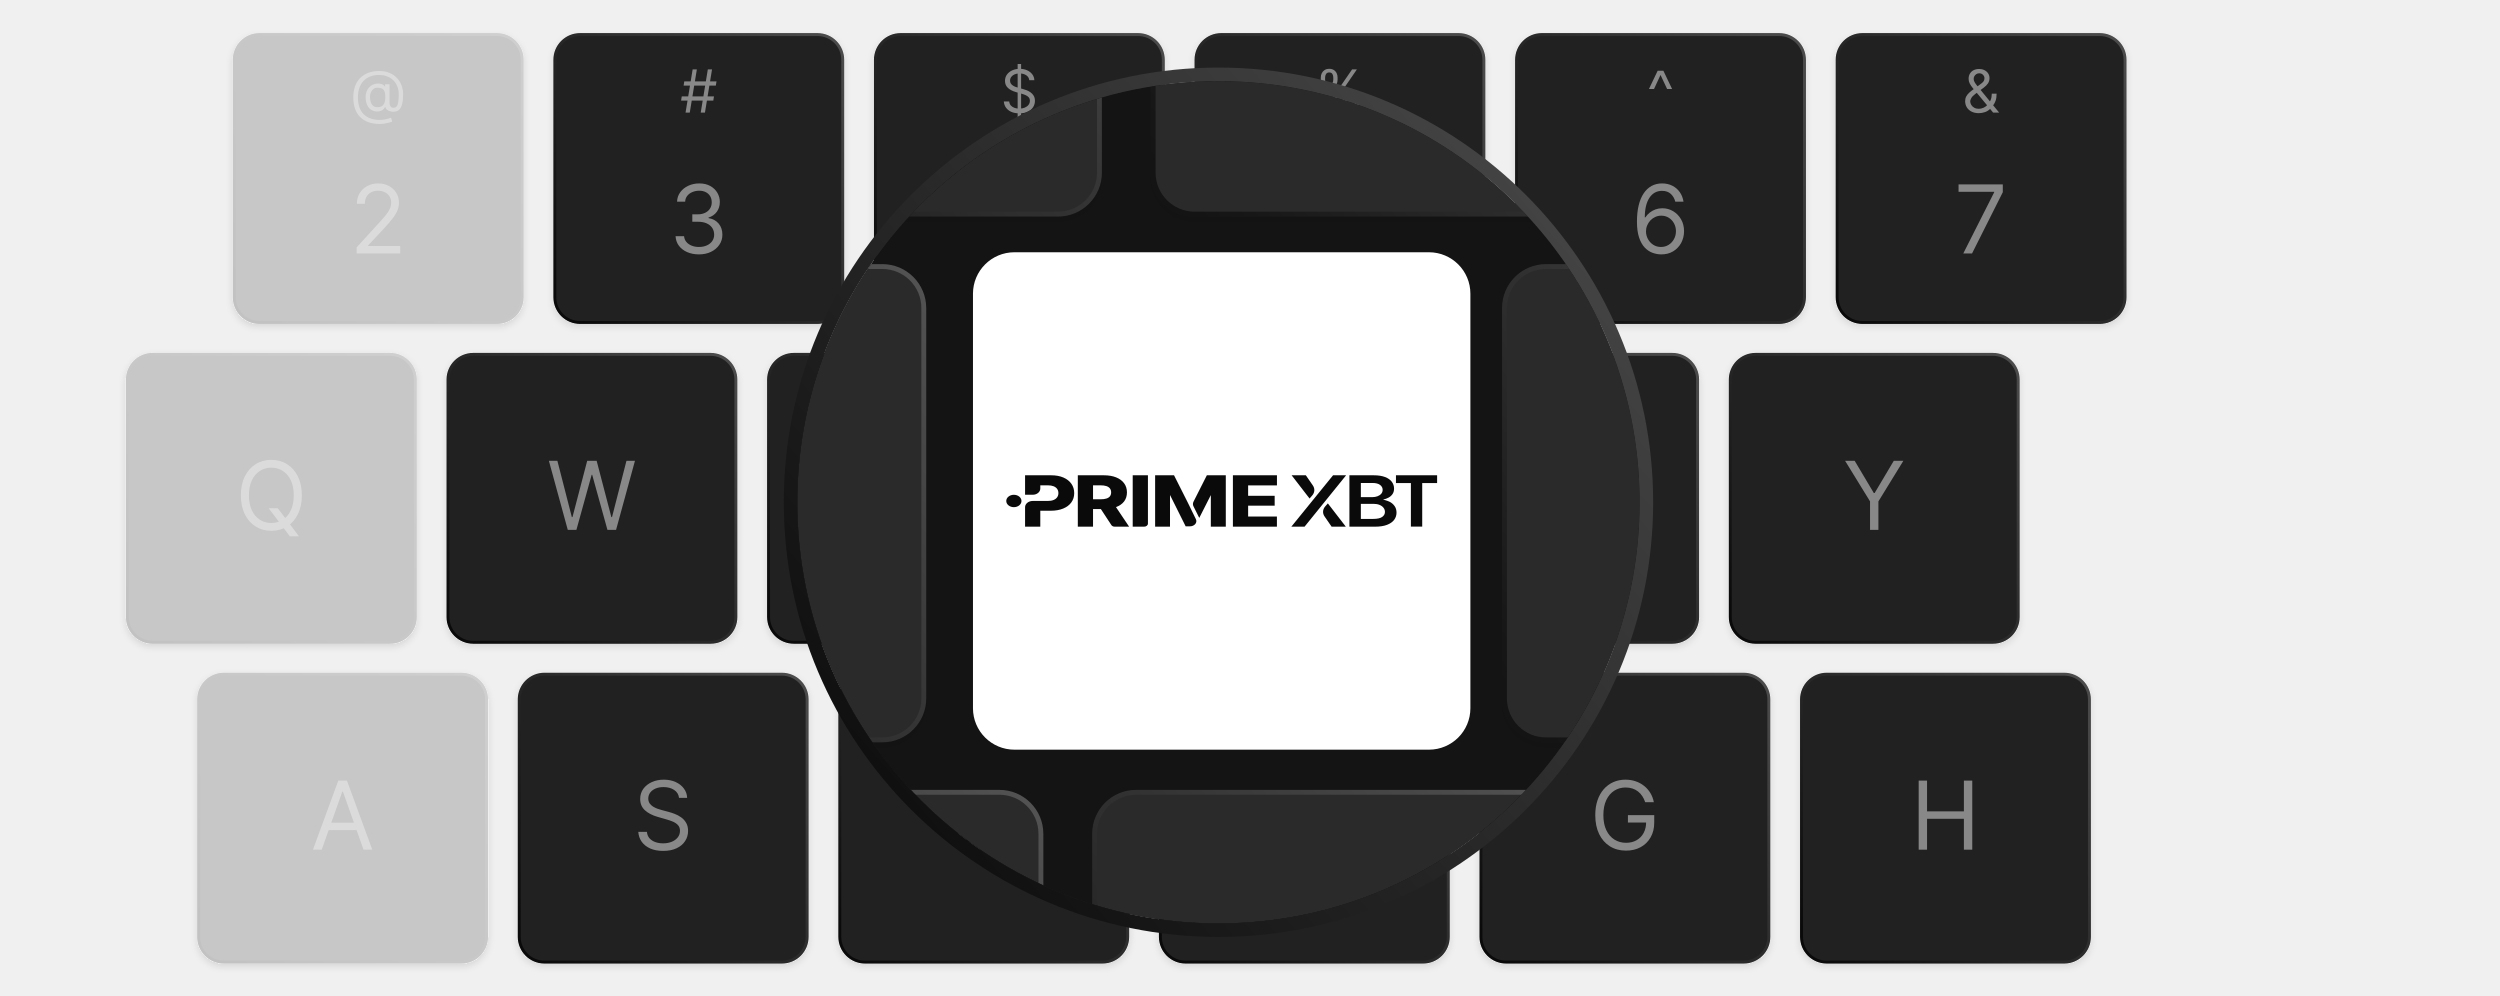
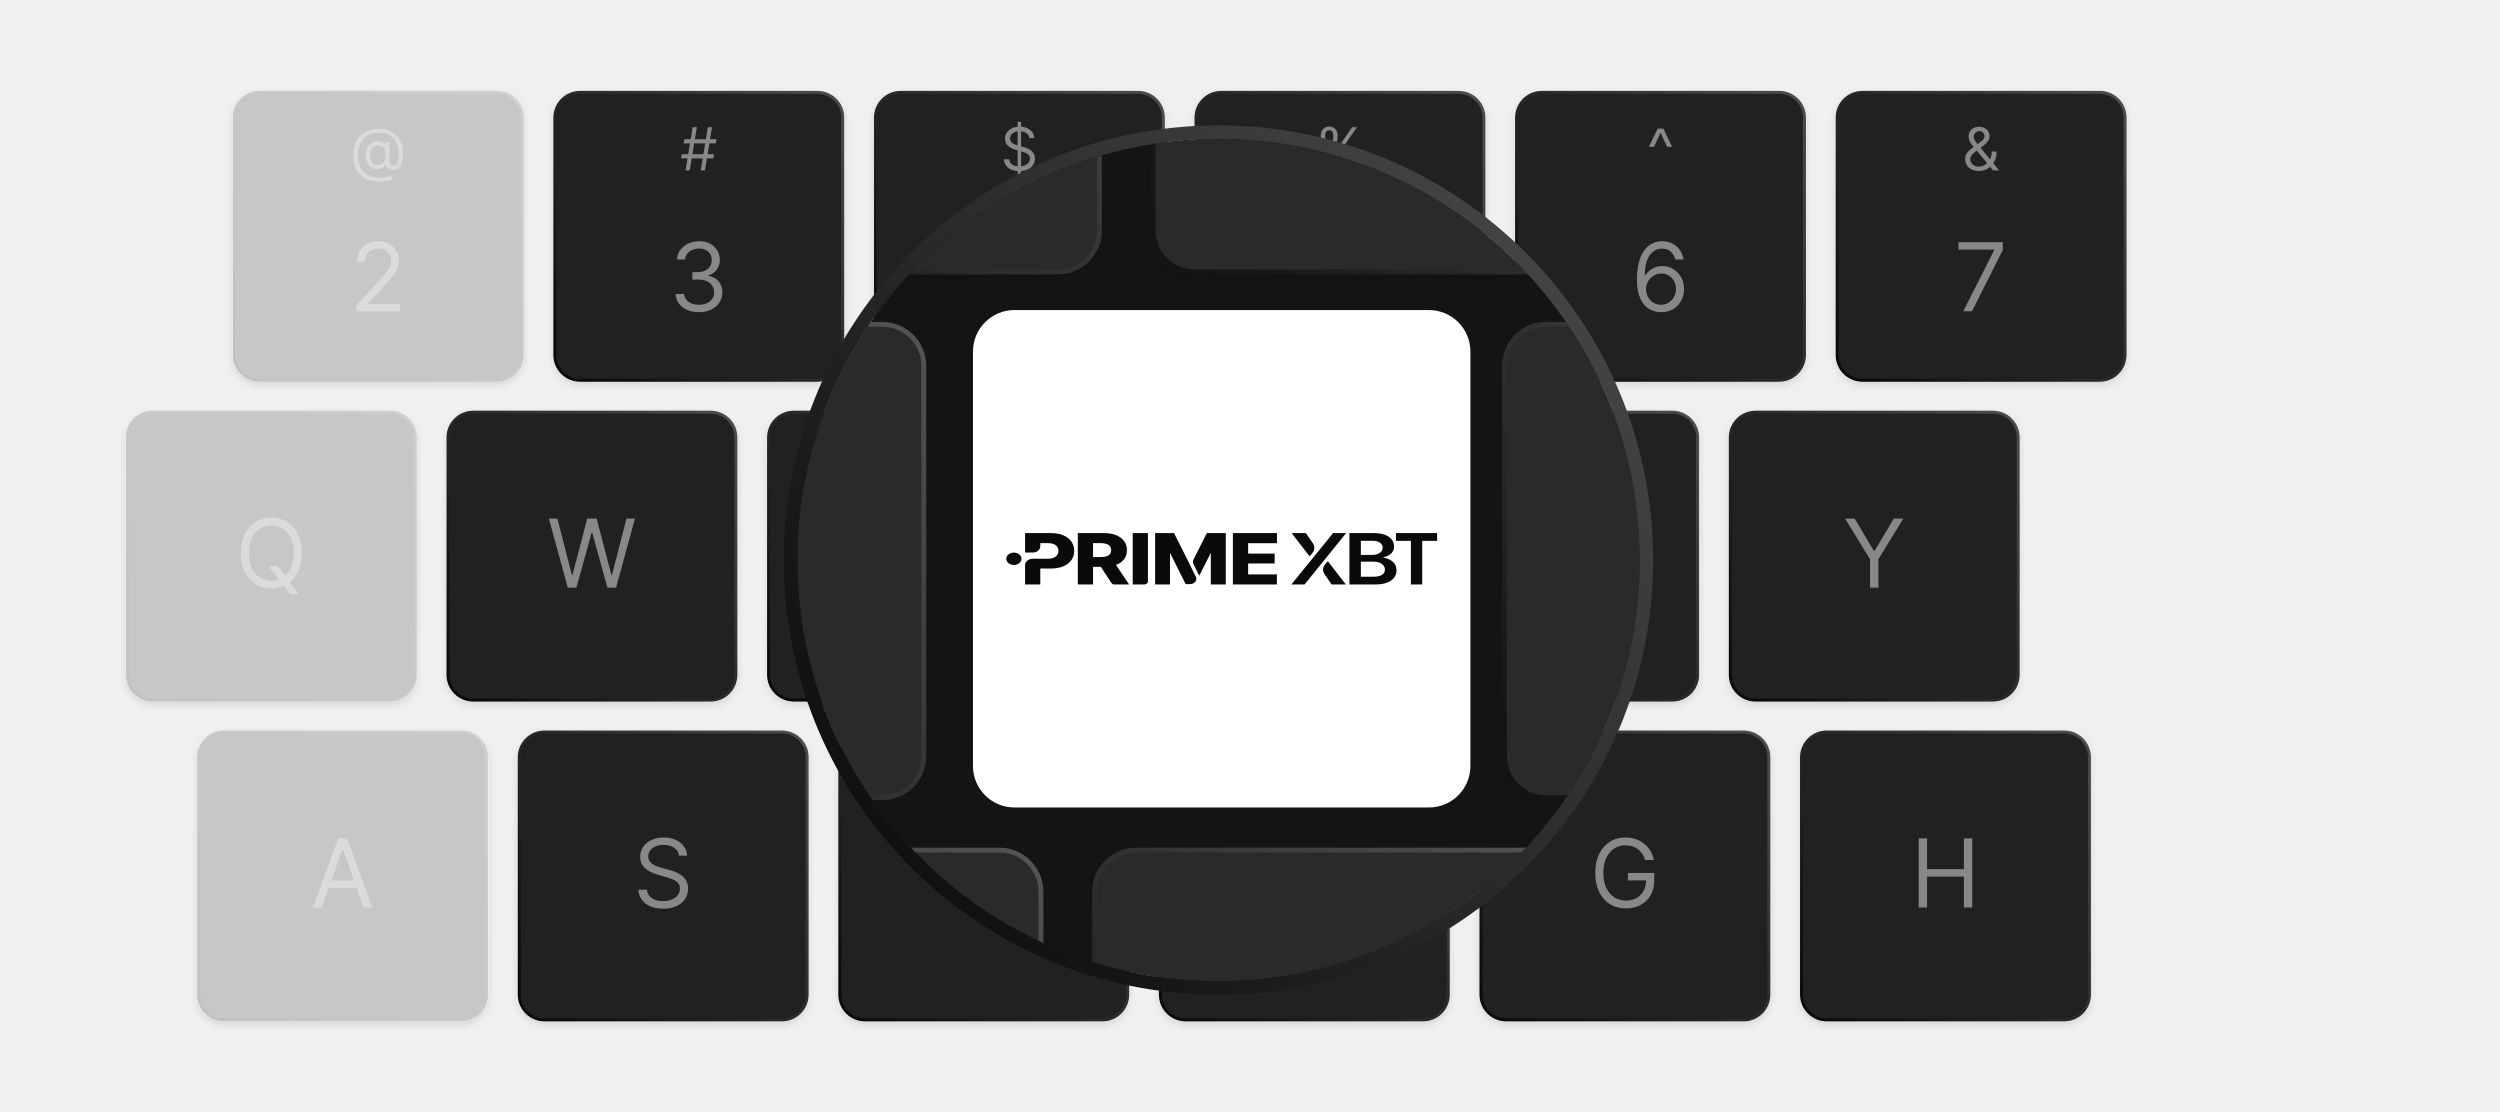
- <svg xmlns="http://www.w3.org/2000/svg" width="555" height="221" viewBox="0 0 555 221" fill="none">
+ <svg xmlns="http://www.w3.org/2000/svg" width="225" height="100" viewBox="0 0 555 221" fill="none">
  <g clip-path="url(#clip0_404_29502)">
    <g filter="url(#filter0_d_404_29502)">
      <g opacity="0.2">
        <rect x="52.006" y="7.671" width="63.919" height="63.919" rx="5.601" fill="#212121" />
        <rect x="52.006" y="7.671" width="63.919" height="63.919" rx="5.601" stroke="url(#paint0_linear_404_29502)" stroke-width="0.659" />
        <path d="M84.328 27.521C83.373 27.521 82.529 27.39 81.796 27.128C81.062 26.869 80.446 26.487 79.947 25.982C79.448 25.476 79.07 24.857 78.814 24.124C78.558 23.39 78.43 22.551 78.43 21.606C78.43 20.692 78.56 19.874 78.819 19.154C79.081 18.433 79.46 17.821 79.956 17.319C80.455 16.813 81.061 16.428 81.772 16.163C82.487 15.898 83.295 15.765 84.196 15.765C85.073 15.765 85.841 15.909 86.499 16.196C87.16 16.48 87.713 16.865 88.156 17.352C88.602 17.835 88.936 18.38 89.157 18.985C89.382 19.59 89.494 20.214 89.494 20.857C89.494 21.309 89.472 21.768 89.429 22.233C89.385 22.698 89.293 23.125 89.153 23.515C89.012 23.902 88.795 24.214 88.502 24.451C88.212 24.689 87.819 24.807 87.323 24.807C87.104 24.807 86.864 24.773 86.602 24.704C86.34 24.636 86.108 24.522 85.905 24.362C85.702 24.203 85.582 23.99 85.544 23.721H85.488C85.413 23.902 85.298 24.074 85.142 24.236C84.989 24.398 84.788 24.528 84.538 24.625C84.292 24.721 83.99 24.763 83.635 24.751C83.229 24.735 82.872 24.645 82.563 24.48C82.254 24.311 81.995 24.083 81.786 23.796C81.58 23.506 81.424 23.171 81.318 22.79C81.215 22.406 81.164 21.993 81.164 21.55C81.164 21.128 81.226 20.743 81.351 20.394C81.476 20.044 81.649 19.738 81.87 19.476C82.095 19.214 82.357 19.005 82.657 18.849C82.959 18.69 83.285 18.592 83.635 18.554C83.947 18.523 84.231 18.537 84.487 18.597C84.742 18.653 84.953 18.738 85.118 18.854C85.284 18.966 85.388 19.091 85.432 19.228H85.488V18.704H86.48V22.935C86.48 23.197 86.554 23.428 86.7 23.628C86.847 23.827 87.061 23.927 87.341 23.927C87.66 23.927 87.903 23.818 88.072 23.6C88.243 23.381 88.36 23.044 88.423 22.589C88.488 22.133 88.521 21.55 88.521 20.838C88.521 20.42 88.463 20.008 88.348 19.603C88.235 19.194 88.064 18.812 87.833 18.456C87.605 18.101 87.317 17.787 86.967 17.515C86.618 17.244 86.207 17.032 85.736 16.879C85.268 16.723 84.736 16.645 84.14 16.645C83.407 16.645 82.75 16.759 82.17 16.987C81.593 17.211 81.101 17.54 80.696 17.974C80.293 18.405 79.986 18.929 79.774 19.547C79.565 20.161 79.46 20.86 79.46 21.643C79.46 22.439 79.565 23.146 79.774 23.763C79.986 24.381 80.298 24.902 80.71 25.327C81.125 25.751 81.638 26.072 82.249 26.291C82.861 26.512 83.566 26.623 84.365 26.623C84.708 26.623 85.047 26.59 85.38 26.525C85.714 26.459 86.009 26.387 86.265 26.309C86.521 26.231 86.705 26.174 86.817 26.136L87.079 26.997C86.886 27.078 86.633 27.16 86.321 27.241C86.012 27.322 85.682 27.389 85.329 27.442C84.98 27.495 84.646 27.521 84.328 27.521ZM83.785 23.796C84.203 23.796 84.541 23.712 84.8 23.543C85.059 23.375 85.248 23.121 85.366 22.781C85.485 22.441 85.544 22.012 85.544 21.494C85.544 20.969 85.479 20.561 85.348 20.267C85.217 19.974 85.023 19.768 84.767 19.65C84.511 19.531 84.196 19.472 83.822 19.472C83.466 19.472 83.162 19.565 82.909 19.753C82.66 19.937 82.468 20.183 82.334 20.492C82.203 20.798 82.137 21.132 82.137 21.494C82.137 21.893 82.19 22.269 82.296 22.621C82.402 22.971 82.576 23.255 82.816 23.473C83.056 23.689 83.379 23.796 83.785 23.796Z" fill="#888888" />
        <path d="M79.169 56.266V54.918L84.231 49.377C84.825 48.728 85.314 48.164 85.699 47.684C86.083 47.2 86.368 46.746 86.552 46.322C86.742 45.892 86.837 45.443 86.837 44.974C86.837 44.435 86.707 43.968 86.448 43.573C86.193 43.179 85.844 42.874 85.399 42.66C84.955 42.445 84.456 42.338 83.902 42.338C83.313 42.338 82.798 42.46 82.359 42.705C81.925 42.944 81.588 43.281 81.348 43.716C81.114 44.15 80.996 44.659 80.996 45.243H79.229C79.229 44.345 79.436 43.556 79.851 42.877C80.265 42.198 80.829 41.669 81.543 41.289C82.262 40.91 83.068 40.72 83.962 40.72C84.86 40.72 85.656 40.91 86.35 41.289C87.044 41.669 87.588 42.181 87.983 42.825C88.377 43.469 88.574 44.185 88.574 44.974C88.574 45.538 88.472 46.089 88.267 46.629C88.068 47.163 87.718 47.759 87.219 48.418C86.725 49.072 86.038 49.871 85.16 50.815L81.715 54.499V54.618H88.844V56.266H79.169Z" fill="#888888" />
      </g>
      <rect x="123.173" y="7.671" width="63.919" height="63.919" rx="5.601" fill="#212121" />
      <rect x="123.173" y="7.671" width="63.919" height="63.919" rx="5.601" stroke="url(#paint1_linear_404_29502)" stroke-width="0.659" />
      <path d="M155.562 24.994L157.135 15.409H158.071L156.498 24.994H155.562ZM151.201 22.336L151.35 21.4H158.502L158.352 22.336H151.201ZM152.193 24.994L153.765 15.409H154.701L153.129 24.994H152.193ZM151.762 19.004L151.912 18.068H159.063L158.913 19.004H151.762Z" fill="#888888" />
      <path d="M155.189 56.475C154.201 56.475 153.32 56.306 152.546 55.966C151.777 55.627 151.166 55.155 150.711 54.551C150.262 53.942 150.017 53.236 149.977 52.432H151.864C151.904 52.926 152.074 53.353 152.374 53.712C152.673 54.067 153.065 54.341 153.549 54.536C154.034 54.731 154.57 54.828 155.159 54.828C155.818 54.828 156.402 54.713 156.911 54.484C157.421 54.254 157.82 53.935 158.11 53.525C158.399 53.116 158.544 52.642 158.544 52.102C158.544 51.538 158.404 51.042 158.125 50.612C157.845 50.178 157.436 49.839 156.897 49.594C156.357 49.349 155.698 49.227 154.92 49.227H153.692V47.58H154.92C155.529 47.58 156.063 47.47 156.522 47.25C156.986 47.031 157.348 46.721 157.608 46.322C157.872 45.922 158.005 45.453 158.005 44.914C158.005 44.395 157.89 43.943 157.66 43.558C157.431 43.174 157.106 42.874 156.687 42.66C156.273 42.445 155.783 42.338 155.219 42.338C154.69 42.338 154.191 42.435 153.722 42.63C153.257 42.82 152.878 43.097 152.583 43.461C152.289 43.821 152.129 44.255 152.104 44.764H150.307C150.337 43.96 150.579 43.256 151.033 42.652C151.488 42.043 152.082 41.569 152.815 41.23C153.554 40.89 154.366 40.72 155.249 40.72C156.198 40.72 157.011 40.913 157.69 41.297C158.369 41.676 158.891 42.178 159.255 42.802C159.62 43.426 159.802 44.1 159.802 44.824C159.802 45.688 159.575 46.424 159.121 47.033C158.671 47.642 158.06 48.064 157.286 48.298V48.418C158.254 48.578 159.011 48.99 159.555 49.654C160.099 50.313 160.371 51.129 160.371 52.102C160.371 52.936 160.144 53.685 159.69 54.349C159.24 55.008 158.626 55.527 157.848 55.906C157.069 56.286 156.183 56.475 155.189 56.475Z" fill="#888888" />
      <rect x="194.341" y="7.671" width="63.919" height="63.919" rx="5.601" fill="#212121" />
      <rect x="194.341" y="7.671" width="63.919" height="63.919" rx="5.601" stroke="url(#paint2_linear_404_29502)" stroke-width="0.659" />
      <path d="M225.917 26.192V14.211H226.685V26.192H225.917ZM228.501 17.806C228.445 17.331 228.217 16.963 227.817 16.701C227.418 16.439 226.928 16.308 226.348 16.308C225.924 16.308 225.552 16.377 225.234 16.514C224.919 16.651 224.672 16.84 224.495 17.08C224.32 17.32 224.233 17.593 224.233 17.899C224.233 18.155 224.293 18.375 224.415 18.559C224.54 18.74 224.699 18.891 224.892 19.013C225.086 19.132 225.289 19.23 225.501 19.308C225.713 19.383 225.908 19.444 226.086 19.491L227.059 19.753C227.309 19.818 227.587 19.909 227.892 20.024C228.201 20.139 228.496 20.297 228.777 20.497C229.061 20.693 229.295 20.946 229.479 21.255C229.663 21.564 229.755 21.943 229.755 22.392C229.755 22.91 229.619 23.378 229.348 23.796C229.08 24.214 228.686 24.547 228.168 24.793C227.654 25.04 227.028 25.163 226.292 25.163C225.605 25.163 225.011 25.052 224.509 24.831C224.009 24.609 223.616 24.3 223.329 23.904C223.045 23.508 222.885 23.047 222.847 22.523H224.045C224.077 22.885 224.198 23.185 224.41 23.422C224.626 23.656 224.897 23.831 225.225 23.946C225.555 24.058 225.911 24.114 226.292 24.114C226.735 24.114 227.133 24.043 227.485 23.899C227.838 23.753 228.117 23.55 228.323 23.291C228.529 23.029 228.632 22.723 228.632 22.373C228.632 22.055 228.543 21.796 228.365 21.596C228.187 21.397 227.953 21.235 227.663 21.11C227.373 20.985 227.059 20.876 226.722 20.782L225.543 20.445C224.794 20.23 224.201 19.923 223.765 19.523C223.328 19.124 223.109 18.601 223.109 17.955C223.109 17.419 223.254 16.951 223.545 16.551C223.838 16.149 224.231 15.837 224.724 15.615C225.22 15.391 225.774 15.278 226.385 15.278C227.003 15.278 227.552 15.389 228.033 15.611C228.513 15.829 228.894 16.129 229.175 16.509C229.459 16.89 229.608 17.322 229.624 17.806H228.501Z" fill="#888888" />
      <path d="M220.764 53.121V51.593L227.503 40.93H228.612V43.296H227.863L222.771 51.354V51.473H231.846V53.121H220.764ZM227.983 56.266V52.657V51.945V40.93H229.75V56.266H227.983Z" fill="#888888" />
      <rect x="265.509" y="7.671" width="63.919" height="63.919" rx="5.601" fill="#212121" />
      <rect x="265.509" y="7.671" width="63.919" height="63.919" rx="5.601" stroke="url(#paint3_linear_404_29502)" stroke-width="0.659" />
      <path d="M297.992 23.197V22.692C297.992 22.342 298.064 22.022 298.208 21.732C298.354 21.439 298.566 21.205 298.844 21.03C299.125 20.852 299.465 20.763 299.864 20.763C300.27 20.763 300.61 20.852 300.885 21.03C301.159 21.205 301.367 21.439 301.507 21.732C301.647 22.022 301.718 22.342 301.718 22.692V23.197C301.718 23.547 301.646 23.868 301.502 24.161C301.362 24.451 301.153 24.685 300.875 24.863C300.601 25.038 300.264 25.125 299.864 25.125C299.459 25.125 299.117 25.038 298.839 24.863C298.562 24.685 298.351 24.451 298.208 24.161C298.064 23.868 297.992 23.547 297.992 23.197ZM298.947 22.692V23.197C298.947 23.487 299.016 23.748 299.153 23.979C299.29 24.206 299.527 24.32 299.864 24.32C300.192 24.32 300.423 24.206 300.557 23.979C300.694 23.748 300.763 23.487 300.763 23.197V22.692C300.763 22.401 300.697 22.142 300.566 21.915C300.435 21.684 300.201 21.568 299.864 21.568C299.537 21.568 299.301 21.684 299.158 21.915C299.017 22.142 298.947 22.401 298.947 22.692ZM293.219 17.712V17.207C293.219 16.857 293.29 16.537 293.434 16.247C293.581 15.954 293.793 15.72 294.07 15.545C294.351 15.367 294.691 15.278 295.091 15.278C295.496 15.278 295.836 15.367 296.111 15.545C296.385 15.72 296.593 15.954 296.733 16.247C296.874 16.537 296.944 16.857 296.944 17.207V17.712C296.944 18.061 296.872 18.383 296.729 18.676C296.588 18.966 296.379 19.2 296.102 19.378C295.827 19.553 295.49 19.64 295.091 19.64C294.685 19.64 294.343 19.553 294.066 19.378C293.788 19.2 293.577 18.966 293.434 18.676C293.29 18.383 293.219 18.061 293.219 17.712ZM294.173 17.207V17.712C294.173 18.002 294.242 18.263 294.379 18.494C294.517 18.721 294.754 18.835 295.091 18.835C295.418 18.835 295.649 18.721 295.783 18.494C295.921 18.263 295.989 18.002 295.989 17.712V17.207C295.989 16.916 295.924 16.657 295.793 16.43C295.662 16.199 295.428 16.083 295.091 16.083C294.763 16.083 294.527 16.199 294.384 16.43C294.244 16.657 294.173 16.916 294.173 17.207ZM293.574 24.994L300.164 15.409H301.231L294.641 24.994H293.574Z" fill="#888888" />
      <path d="M297.434 56.475C296.555 56.475 295.764 56.301 295.06 55.951C294.356 55.602 293.792 55.123 293.367 54.514C292.943 53.905 292.711 53.211 292.671 52.432H294.468C294.538 53.126 294.853 53.7 295.412 54.154C295.976 54.603 296.65 54.828 297.434 54.828C298.063 54.828 298.622 54.681 299.111 54.386C299.605 54.092 299.992 53.687 300.272 53.173C300.556 52.654 300.698 52.068 300.698 51.413C300.698 50.745 300.551 50.148 300.257 49.624C299.967 49.095 299.568 48.678 299.058 48.373C298.549 48.069 297.968 47.914 297.314 47.909C296.844 47.904 296.363 47.977 295.868 48.126C295.374 48.271 294.967 48.458 294.648 48.688L292.911 48.478L293.839 40.93H301.807V42.578H295.397L294.858 47.1H294.947C295.262 46.851 295.656 46.644 296.131 46.479C296.605 46.314 297.099 46.232 297.613 46.232C298.552 46.232 299.388 46.456 300.122 46.906C300.861 47.35 301.44 47.959 301.859 48.733C302.283 49.507 302.496 50.39 302.496 51.384C302.496 52.362 302.276 53.236 301.837 54.004C301.402 54.768 300.803 55.372 300.039 55.817C299.276 56.256 298.407 56.475 297.434 56.475Z" fill="#888888" />
      <rect x="336.676" y="7.671" width="63.919" height="63.919" rx="5.601" fill="#212121" />
      <rect x="336.676" y="7.671" width="63.919" height="63.919" rx="5.601" stroke="url(#paint4_linear_404_29502)" stroke-width="0.659" />
      <path d="M368.467 16.233H368.804V16.701H368.467V16.233ZM366.071 19.753L367.999 15.709H369.272L371.201 19.753H370.096L368.58 16.514H368.692L367.194 19.753H366.071Z" fill="#888888" />
      <path d="M368.736 56.475C368.107 56.466 367.478 56.346 366.849 56.116C366.22 55.886 365.646 55.5 365.127 54.955C364.608 54.406 364.191 53.665 363.876 52.731C363.562 51.793 363.404 50.615 363.404 49.197C363.404 47.839 363.532 46.636 363.786 45.588C364.041 44.534 364.41 43.648 364.895 42.929C365.379 42.206 365.963 41.656 366.647 41.282C367.336 40.908 368.112 40.72 368.976 40.72C369.834 40.72 370.598 40.893 371.267 41.237C371.941 41.577 372.49 42.051 372.914 42.66C373.339 43.269 373.613 43.97 373.738 44.764H371.911C371.741 44.075 371.412 43.504 370.923 43.049C370.433 42.595 369.784 42.368 368.976 42.368C367.788 42.368 366.851 42.885 366.168 43.918C365.489 44.951 365.147 46.401 365.142 48.269H365.262C365.541 47.844 365.873 47.482 366.257 47.183C366.647 46.878 367.076 46.644 367.545 46.479C368.015 46.314 368.511 46.232 369.036 46.232C369.914 46.232 370.718 46.451 371.447 46.891C372.176 47.325 372.76 47.926 373.199 48.695C373.638 49.459 373.858 50.335 373.858 51.324C373.858 52.272 373.646 53.141 373.221 53.93C372.797 54.713 372.201 55.337 371.432 55.802C370.668 56.261 369.769 56.486 368.736 56.475ZM368.736 54.828C369.365 54.828 369.929 54.671 370.428 54.356C370.933 54.042 371.329 53.62 371.619 53.091C371.914 52.562 372.061 51.973 372.061 51.324C372.061 50.69 371.918 50.113 371.634 49.594C371.354 49.07 370.967 48.653 370.473 48.343C369.984 48.034 369.425 47.879 368.796 47.879C368.322 47.879 367.88 47.974 367.471 48.164C367.061 48.348 366.702 48.603 366.392 48.928C366.088 49.252 365.848 49.624 365.673 50.043C365.499 50.458 365.411 50.894 365.411 51.354C365.411 51.963 365.554 52.532 365.838 53.061C366.128 53.59 366.522 54.017 367.021 54.341C367.525 54.666 368.097 54.828 368.736 54.828Z" fill="#888888" />
      <rect x="407.844" y="7.671" width="63.919" height="63.919" rx="5.601" fill="#212121" />
      <rect x="407.844" y="7.671" width="63.919" height="63.919" rx="5.601" stroke="url(#paint5_linear_404_29502)" stroke-width="0.659" />
      <path d="M439.314 25.125C438.683 25.125 438.141 25.01 437.685 24.779C437.229 24.548 436.878 24.231 436.632 23.829C436.385 23.426 436.262 22.966 436.262 22.448C436.262 22.049 436.346 21.695 436.515 21.386C436.687 21.074 436.922 20.785 437.222 20.52C437.524 20.252 437.872 19.983 438.265 19.715L439.651 18.686C439.922 18.508 440.139 18.317 440.301 18.114C440.467 17.912 440.549 17.646 440.549 17.319C440.549 17.076 440.442 16.84 440.226 16.612C440.014 16.384 439.735 16.27 439.389 16.27C439.145 16.27 438.93 16.333 438.743 16.458C438.559 16.579 438.414 16.735 438.307 16.926C438.205 17.113 438.153 17.306 438.153 17.506C438.153 17.731 438.214 17.959 438.336 18.189C438.46 18.417 438.618 18.651 438.808 18.891C439.002 19.128 439.201 19.372 439.407 19.622L443.807 24.994H442.477L438.846 20.614C438.509 20.208 438.203 19.84 437.928 19.509C437.654 19.178 437.435 18.852 437.273 18.531C437.111 18.21 437.03 17.862 437.03 17.487C437.03 17.057 437.125 16.679 437.315 16.355C437.509 16.027 437.779 15.773 438.125 15.592C438.474 15.408 438.883 15.316 439.351 15.316C439.832 15.316 440.245 15.409 440.591 15.597C440.938 15.781 441.204 16.026 441.392 16.331C441.579 16.634 441.672 16.963 441.672 17.319C441.672 17.777 441.559 18.175 441.331 18.512C441.103 18.849 440.793 19.163 440.399 19.453L438.49 20.876C438.059 21.194 437.768 21.503 437.615 21.802C437.462 22.102 437.385 22.317 437.385 22.448C437.385 22.748 437.463 23.027 437.619 23.286C437.775 23.545 437.995 23.754 438.279 23.913C438.563 24.072 438.896 24.152 439.276 24.152C439.638 24.152 439.991 24.075 440.334 23.922C440.677 23.767 440.988 23.542 441.265 23.249C441.546 22.955 441.768 22.603 441.93 22.191C442.095 21.779 442.178 21.316 442.178 20.801H443.245C443.245 21.437 443.172 21.957 443.025 22.359C442.878 22.762 442.713 23.077 442.529 23.305C442.345 23.532 442.197 23.703 442.084 23.815C442.047 23.862 442.013 23.909 441.981 23.955C441.95 24.002 441.916 24.049 441.878 24.096C441.57 24.442 441.179 24.701 440.708 24.873C440.237 25.041 439.772 25.125 439.314 25.125Z" fill="#888888" />
      <path d="M435.847 56.266L442.706 42.697V42.578H434.798V40.93H444.623V42.667L437.794 56.266H435.847Z" fill="#888888" />
    </g>
    <g filter="url(#filter1_d_404_29502)">
      <g opacity="0.2">
        <rect x="28.283" y="78.671" width="63.919" height="63.919" rx="5.601" fill="#212121" />
        <rect x="28.283" y="78.671" width="63.919" height="63.919" rx="5.601" stroke="url(#paint6_linear_404_29502)" stroke-width="0.659" />
        <path d="M59.64 112.838H61.677L63.384 115.084L63.834 115.683L66.379 119.068H64.343L62.665 116.821L62.246 116.252L59.64 112.838ZM67.008 109.962C67.008 111.58 66.716 112.977 66.132 114.155C65.548 115.334 64.747 116.242 63.729 116.881C62.71 117.52 61.547 117.84 60.239 117.84C58.931 117.84 57.768 117.52 56.75 116.881C55.731 116.242 54.93 115.334 54.346 114.155C53.762 112.977 53.47 111.58 53.47 109.962C53.47 108.345 53.762 106.947 54.346 105.769C54.93 104.591 55.731 103.682 56.75 103.043C57.768 102.404 58.931 102.085 60.239 102.085C61.547 102.085 62.71 102.404 63.729 103.043C64.747 103.682 65.548 104.591 66.132 105.769C66.716 106.947 67.008 108.345 67.008 109.962ZM65.211 109.962C65.211 108.634 64.989 107.513 64.545 106.6C64.106 105.686 63.509 104.995 62.755 104.526C62.006 104.056 61.168 103.822 60.239 103.822C59.311 103.822 58.469 104.056 57.716 104.526C56.967 104.995 56.37 105.686 55.926 106.6C55.487 107.513 55.267 108.634 55.267 109.962C55.267 111.29 55.487 112.411 55.926 113.324C56.37 114.238 56.967 114.929 57.716 115.399C58.469 115.868 59.311 116.102 60.239 116.102C61.168 116.102 62.006 115.868 62.755 115.399C63.509 114.929 64.106 114.238 64.545 113.324C64.989 112.411 65.211 111.29 65.211 109.962Z" fill="#888888" />
      </g>
      <rect x="99.451" y="78.671" width="63.919" height="63.919" rx="5.601" fill="#212121" />
      <rect x="99.451" y="78.671" width="63.919" height="63.919" rx="5.601" stroke="url(#paint7_linear_404_29502)" stroke-width="0.659" />
      <path d="M126.045 117.63L121.852 102.294H123.739L126.944 114.784H127.093L130.358 102.294H132.455L135.72 114.784H135.87L139.075 102.294H140.962L136.768 117.63H134.851L131.467 105.409H131.347L127.962 117.63H126.045Z" fill="#888888" />
      <rect x="170.619" y="78.671" width="63.919" height="63.919" rx="5.601" fill="#212121" />
      <rect x="170.619" y="78.671" width="63.919" height="63.919" rx="5.601" stroke="url(#paint8_linear_404_29502)" stroke-width="0.659" />
      <path d="M198.134 117.63V102.294H207.389V103.942H199.991V109.123H206.91V110.771H199.991V115.983H207.509V117.63H198.134Z" fill="#888888" />
      <rect x="241.786" y="78.671" width="63.919" height="63.919" rx="5.601" fill="#212121" />
      <rect x="241.786" y="78.671" width="63.919" height="63.919" rx="5.601" stroke="url(#paint9_linear_404_29502)" stroke-width="0.659" />
      <path d="M268.859 117.63V102.294H274.04C275.239 102.294 276.222 102.499 276.991 102.908C277.76 103.313 278.329 103.869 278.698 104.578C279.068 105.287 279.252 106.093 279.252 106.997C279.252 107.9 279.068 108.702 278.698 109.4C278.329 110.099 277.762 110.649 276.998 111.048C276.234 111.442 275.259 111.639 274.07 111.639H269.877V109.962H274.011C274.829 109.962 275.488 109.842 275.987 109.603C276.492 109.363 276.856 109.024 277.081 108.584C277.31 108.14 277.425 107.611 277.425 106.997C277.425 106.383 277.31 105.846 277.081 105.387C276.851 104.928 276.484 104.573 275.98 104.324C275.476 104.069 274.809 103.942 273.981 103.942H270.716V117.63H268.859ZM276.077 110.741L279.851 117.63H277.695L273.981 110.741H276.077Z" fill="#888888" />
      <rect x="312.954" y="78.671" width="63.919" height="63.919" rx="5.601" fill="#212121" />
      <rect x="312.954" y="78.671" width="63.919" height="63.919" rx="5.601" stroke="url(#paint10_linear_404_29502)" stroke-width="0.659" />
      <path d="M339.167 103.942V102.294H350.669V103.942H345.846V117.63H343.989V103.942H339.167Z" fill="#888888" />
      <rect x="384.121" y="78.671" width="63.919" height="63.919" rx="5.601" fill="#212121" />
      <rect x="384.121" y="78.671" width="63.919" height="63.919" rx="5.601" stroke="url(#paint11_linear_404_29502)" stroke-width="0.659" />
      <path d="M409.608 102.294H411.735L415.988 109.453H416.168L420.421 102.294H422.548L417.007 111.31V117.63H415.15V111.31L409.608 102.294Z" fill="#888888" />
    </g>
    <g filter="url(#filter2_d_404_29502)">
      <g opacity="0.2">
        <rect x="44.098" y="149.671" width="63.919" height="63.919" rx="5.601" fill="#212121" />
        <rect x="44.098" y="149.671" width="63.919" height="63.919" rx="5.601" stroke="url(#paint12_linear_404_29502)" stroke-width="0.659" />
        <path d="M71.419 188.63H69.472L75.103 173.294H77.02L82.651 188.63H80.704L76.121 175.72H76.002L71.419 188.63ZM72.138 182.639H79.985V184.287H72.138V182.639Z" fill="#888888" />
      </g>
      <rect x="115.266" y="149.671" width="63.919" height="63.919" rx="5.601" fill="#212121" />
      <rect x="115.266" y="149.671" width="63.919" height="63.919" rx="5.601" stroke="url(#paint13_linear_404_29502)" stroke-width="0.659" />
      <path d="M150.746 177.128C150.656 176.369 150.292 175.78 149.653 175.361C149.014 174.942 148.23 174.732 147.301 174.732C146.622 174.732 146.028 174.842 145.519 175.061C145.015 175.281 144.621 175.583 144.336 175.967C144.057 176.352 143.917 176.789 143.917 177.278C143.917 177.687 144.014 178.039 144.209 178.334C144.408 178.623 144.663 178.865 144.973 179.06C145.282 179.25 145.607 179.407 145.946 179.532C146.286 179.652 146.598 179.749 146.882 179.824L148.44 180.243C148.839 180.348 149.283 180.493 149.773 180.678C150.267 180.862 150.738 181.114 151.188 181.434C151.642 181.748 152.016 182.153 152.311 182.647C152.606 183.141 152.753 183.748 152.753 184.467C152.753 185.295 152.536 186.044 152.101 186.713C151.672 187.382 151.043 187.914 150.214 188.308C149.391 188.702 148.39 188.9 147.212 188.9C146.113 188.9 145.162 188.722 144.359 188.368C143.56 188.013 142.931 187.519 142.472 186.885C142.017 186.251 141.76 185.515 141.7 184.676H143.617C143.667 185.255 143.862 185.735 144.201 186.114C144.546 186.488 144.98 186.768 145.504 186.953C146.033 187.132 146.603 187.222 147.212 187.222C147.92 187.222 148.557 187.107 149.121 186.878C149.685 186.643 150.132 186.319 150.461 185.904C150.791 185.485 150.956 184.996 150.956 184.437C150.956 183.927 150.813 183.513 150.529 183.194C150.244 182.874 149.87 182.615 149.406 182.415C148.941 182.215 148.44 182.04 147.9 181.891L146.013 181.351C144.815 181.007 143.867 180.515 143.168 179.876C142.469 179.237 142.12 178.401 142.12 177.368C142.12 176.509 142.352 175.76 142.816 175.121C143.285 174.477 143.914 173.978 144.703 173.624C145.497 173.264 146.383 173.085 147.361 173.085C148.35 173.085 149.228 173.262 149.997 173.616C150.766 173.966 151.375 174.445 151.824 175.054C152.279 175.663 152.518 176.354 152.543 177.128H150.746Z" fill="#888888" />
      <rect x="186.433" y="149.671" width="63.919" height="63.919" rx="5.601" fill="#212121" />
      <rect x="186.433" y="149.671" width="63.919" height="63.919" rx="5.601" stroke="url(#paint14_linear_404_29502)" stroke-width="0.659" />
      <path d="M217.405 188.63H212.672V173.294H217.614C219.102 173.294 220.375 173.601 221.433 174.215C222.492 174.824 223.303 175.7 223.867 176.844C224.431 177.982 224.713 179.345 224.713 180.932C224.713 182.53 224.429 183.905 223.859 185.058C223.29 186.206 222.462 187.09 221.373 187.709C220.285 188.323 218.962 188.63 217.405 188.63ZM214.529 186.983H217.285C218.553 186.983 219.604 186.738 220.437 186.249C221.271 185.76 221.893 185.063 222.302 184.16C222.711 183.256 222.916 182.18 222.916 180.932C222.916 179.694 222.714 178.628 222.309 177.735C221.905 176.836 221.301 176.147 220.497 175.668C219.694 175.184 218.693 174.942 217.494 174.942H214.529V186.983Z" fill="#888888" />
      <rect x="257.601" y="149.671" width="63.919" height="63.919" rx="5.601" fill="#212121" />
      <rect x="257.601" y="149.671" width="63.919" height="63.919" rx="5.601" stroke="url(#paint15_linear_404_29502)" stroke-width="0.659" />
      <path d="M285.23 188.63V173.294H294.425V174.942H287.087V180.123H293.736V181.771H287.087V188.63H285.23Z" fill="#888888" />
      <rect x="328.769" y="149.671" width="63.919" height="63.919" rx="5.601" fill="#212121" />
      <rect x="328.769" y="149.671" width="63.919" height="63.919" rx="5.601" stroke="url(#paint16_linear_404_29502)" stroke-width="0.659" />
      <path d="M365.233 178.087C365.069 177.582 364.851 177.131 364.582 176.731C364.317 176.327 364 175.982 363.631 175.698C363.266 175.413 362.852 175.196 362.388 175.046C361.924 174.897 361.414 174.822 360.86 174.822C359.952 174.822 359.125 175.056 358.382 175.526C357.638 175.995 357.046 176.686 356.607 177.6C356.168 178.513 355.948 179.634 355.948 180.962C355.948 182.29 356.17 183.411 356.614 184.324C357.059 185.238 357.66 185.929 358.419 186.399C359.178 186.868 360.032 187.102 360.98 187.102C361.859 187.102 362.632 186.915 363.301 186.541C363.975 186.161 364.5 185.627 364.874 184.938C365.253 184.244 365.443 183.428 365.443 182.49L366.012 182.61H361.399V180.962H367.24V182.61C367.24 183.873 366.971 184.971 366.431 185.904C365.897 186.838 365.158 187.562 364.215 188.076C363.276 188.585 362.198 188.84 360.98 188.84C359.622 188.84 358.429 188.52 357.401 187.881C356.377 187.242 355.579 186.334 355.004 185.155C354.435 183.977 354.151 182.58 354.151 180.962C354.151 179.749 354.313 178.658 354.638 177.69C354.967 176.716 355.431 175.888 356.03 175.204C356.629 174.52 357.338 173.996 358.157 173.631C358.976 173.267 359.877 173.085 360.86 173.085C361.669 173.085 362.423 173.207 363.122 173.451C363.826 173.691 364.452 174.033 365.001 174.477C365.555 174.917 366.017 175.443 366.387 176.057C366.756 176.666 367.011 177.343 367.15 178.087H365.233Z" fill="#888888" />
      <rect x="399.936" y="149.671" width="63.919" height="63.919" rx="5.601" fill="#212121" />
      <rect x="399.936" y="149.671" width="63.919" height="63.919" rx="5.601" stroke="url(#paint17_linear_404_29502)" stroke-width="0.659" />
      <path d="M425.948 188.63V173.294H427.805V180.123H435.983V173.294H437.84V188.63H435.983V181.771H427.805V188.63H425.948Z" fill="#888888" />
    </g>
    <g clip-path="url(#clip1_404_29502)">
      <rect x="177" y="18" width="187" height="187" rx="93.5" fill="#0A0A0A" />
      <g filter="url(#filter3_d_404_29502)">
        <rect x="139.002" y="-57.542" width="105.077" height="105.077" rx="9.208" fill="#212121" />
        <rect x="139.002" y="-57.542" width="105.077" height="105.077" rx="9.208" stroke="url(#paint18_linear_404_29502)" stroke-width="1.083" />
        <path d="M191.633 23.674C190.008 23.674 188.56 23.395 187.288 22.837C186.024 22.279 185.019 21.504 184.272 20.511C183.533 19.51 183.131 18.349 183.065 17.027H186.168C186.233 17.84 186.512 18.541 187.005 19.132C187.497 19.715 188.141 20.166 188.937 20.486C189.733 20.806 190.615 20.966 191.584 20.966C192.667 20.966 193.627 20.778 194.464 20.4C195.301 20.023 195.958 19.497 196.434 18.824C196.91 18.151 197.148 17.372 197.148 16.486C197.148 15.558 196.918 14.742 196.459 14.036C195.999 13.322 195.326 12.764 194.44 12.362C193.553 11.96 192.47 11.759 191.19 11.759H189.171V9.05H191.19C192.191 9.05 193.069 8.87 193.824 8.509C194.587 8.148 195.182 7.639 195.609 6.982C196.044 6.326 196.262 5.554 196.262 4.668C196.262 3.815 196.073 3.072 195.695 2.44C195.318 1.808 194.784 1.316 194.095 0.963C193.414 0.61 192.61 0.434 191.682 0.434C190.812 0.434 189.992 0.594 189.22 0.914C188.457 1.225 187.833 1.681 187.349 2.28C186.865 2.871 186.602 3.585 186.561 4.422H183.607C183.656 3.101 184.054 1.944 184.801 0.951C185.548 -0.051 186.525 -0.83 187.731 -1.388C188.945 -1.946 190.279 -2.225 191.732 -2.225C193.291 -2.225 194.628 -1.909 195.745 -1.278C196.861 -0.654 197.718 0.171 198.317 1.197C198.916 2.223 199.216 3.33 199.216 4.52C199.216 5.94 198.843 7.151 198.096 8.152C197.357 9.153 196.352 9.846 195.08 10.232V10.429C196.672 10.692 197.915 11.369 198.81 12.46C199.704 13.543 200.151 14.885 200.151 16.486C200.151 17.856 199.778 19.087 199.031 20.178C198.293 21.262 197.283 22.115 196.003 22.739C194.723 23.363 193.266 23.674 191.633 23.674Z" fill="#888888" />
        <rect x="255.995" y="-57.542" width="105.077" height="105.077" rx="9.208" fill="#212121" />
        <rect x="255.995" y="-57.542" width="105.077" height="105.077" rx="9.208" stroke="url(#paint19_linear_404_29502)" stroke-width="1.083" />
        <path d="M299.432 18.16V15.649L310.511 -1.881H312.332V2.009H311.101L302.731 15.255V15.451H317.65V18.16H299.432ZM311.298 23.33V17.396V16.227V-1.881H314.204V23.33H311.298Z" fill="#888888" />
      </g>
      <g filter="url(#filter4_d_404_29502)">
        <rect x="100.005" y="59.175" width="105.077" height="105.077" rx="9.208" fill="#212121" />
        <rect x="100.005" y="59.175" width="105.077" height="105.077" rx="9.208" stroke="url(#paint20_linear_404_29502)" stroke-width="1.083" />
        <rect x="216.997" y="59.175" width="105.077" height="105.077" rx="9.208" fill="#212121" />
        <rect x="216.997" y="59.175" width="105.077" height="105.077" rx="9.208" stroke="url(#paint21_linear_404_29502)" stroke-width="1.083" />
        <path d="M262.23 124.714V99.503H277.445V102.211H265.283V110.73H276.657V113.438H265.283V122.006H277.642V124.714H262.23Z" fill="#888888" />
        <rect x="333.99" y="59.175" width="105.077" height="105.077" rx="9.208" fill="#212121" />
        <rect x="333.99" y="59.175" width="105.077" height="105.077" rx="9.208" stroke="url(#paint22_linear_404_29502)" stroke-width="1.083" />
      </g>
      <g filter="url(#filter5_d_404_29502)">
        <rect x="126.003" y="175.893" width="105.077" height="105.077" rx="9.208" fill="#212121" />
        <rect x="126.003" y="175.893" width="105.077" height="105.077" rx="9.208" stroke="url(#paint23_linear_404_29502)" stroke-width="1.083" />
        <rect x="242.996" y="175.893" width="105.077" height="105.077" rx="9.208" fill="#212121" />
        <rect x="242.996" y="175.893" width="105.077" height="105.077" rx="9.208" stroke="url(#paint24_linear_404_29502)" stroke-width="1.083" />
        <rect x="359.988" y="175.893" width="105.077" height="105.077" rx="9.208" fill="#212121" />
        <rect x="359.988" y="175.893" width="105.077" height="105.077" rx="9.208" stroke="url(#paint25_linear_404_29502)" stroke-width="1.083" />
      </g>
      <g filter="url(#filter6_b_404_29502)">
        <circle cx="270.5" cy="111.5" r="93.5" fill="white" fill-opacity="0.04" />
      </g>
      <rect x="216" y="56" width="110.428" height="110.428" rx="9.202" fill="white" />
      <g clip-path="url(#clip2_404_29502)">
        <path d="M295.938 105.513H298.836L289.612 116.921H286.676L295.938 105.513Z" fill="#0A0A0A" />
        <path d="M290.721 110.67L286.742 105.513H289.896L291.457 107.78C291.939 108.479 291.882 109.341 291.311 109.995C291.117 110.218 290.918 110.445 290.721 110.671V110.67Z" fill="#0A0A0A" />
        <path d="M294.782 111.751L298.771 116.921H295.616L294.046 114.641C293.564 113.943 293.621 113.081 294.191 112.429C294.386 112.205 294.585 111.977 294.782 111.751Z" fill="#0A0A0A" />
        <path d="M299.569 116.921V105.513H304.953C305.964 105.513 306.805 105.642 307.476 105.9C308.147 106.158 308.649 106.51 308.982 106.956C309.314 107.403 309.481 107.907 309.481 108.469C309.481 108.934 309.372 109.33 309.156 109.659C308.939 109.989 308.646 110.256 308.276 110.46C307.906 110.664 307.492 110.812 307.034 110.904C307.034 110.904 308.014 111.155 308.47 111.382C308.924 111.609 309.298 111.927 309.59 112.335C309.882 112.743 310.028 113.236 310.028 113.813C310.028 114.39 309.854 114.935 309.505 115.402C309.157 115.869 308.63 116.239 307.924 116.512C307.218 116.786 306.328 116.922 305.255 116.922H299.57L299.569 116.921ZM302.11 110.367H304.633C305.067 110.367 305.459 110.301 305.81 110.168C306.161 110.036 306.439 109.848 306.643 109.605C306.847 109.363 306.949 109.076 306.949 108.744C306.949 108.306 306.758 107.942 306.375 107.653C305.992 107.365 305.43 107.221 304.69 107.221H302.111V110.368L302.11 110.367ZM302.11 115.198H304.84C305.762 115.198 306.429 115.053 306.84 114.762C307.251 114.471 307.457 114.101 307.457 113.652C307.457 113.31 307.353 113.004 307.146 112.733C306.939 112.463 306.646 112.249 306.266 112.09C305.886 111.932 305.439 111.853 304.924 111.853H302.11V115.199V115.198Z" fill="#0A0A0A" />
        <path d="M309.903 107.234V105.504H319.038V107.234H315.732V116.912H313.219V107.234H309.903Z" fill="#0A0A0A" />
        <path d="M239.274 116.921V105.513H245.053C246.107 105.513 247.017 105.667 247.783 105.976C248.548 106.285 249.14 106.724 249.557 107.293C249.974 107.862 250.183 108.534 250.183 109.31C250.183 110.086 249.971 110.773 249.548 111.324C249.124 111.875 248.52 112.295 247.736 112.583C246.952 112.872 246.026 113.016 244.959 113.016H241.297V110.841H244.328C244.836 110.841 245.265 110.788 245.613 110.68C245.962 110.573 246.225 110.406 246.404 110.179C246.582 109.952 246.672 109.663 246.672 109.31C246.672 108.958 246.583 108.666 246.404 108.434C246.225 108.202 245.962 108.028 245.613 107.913C245.265 107.798 244.833 107.741 244.319 107.741H242.653V116.922H239.274V116.921ZM246.718 116.56L243.538 111.707H247.162L250.664 116.921H247.458C247.148 116.921 246.864 116.782 246.719 116.56H246.718Z" fill="#0A0A0A" />
        <path d="M254.84 105.513V116.241C254.84 116.617 254.466 116.921 254.004 116.921H251.461V105.513H254.84Z" fill="#0A0A0A" />
        <path d="M273.704 116.921V105.513H283.484V107.757H277.084V110.061H282.976V112.251H277.084V114.677H283.475V116.921H273.705H273.704Z" fill="#0A0A0A" />
        <path d="M237.85 107.4C237.433 106.806 236.841 106.343 236.076 106.011C235.31 105.679 234.401 105.513 233.346 105.513H227.566V109.836H229.258C230.19 109.836 230.945 109.222 230.945 108.464V107.741H232.611C233.126 107.741 233.557 107.812 233.905 107.952C234.254 108.092 234.517 108.292 234.696 108.549C234.875 108.807 234.965 109.115 234.965 109.472C234.965 109.829 234.875 110.122 234.696 110.383C234.517 110.643 234.254 110.846 233.905 110.992C233.557 111.137 233.129 111.21 232.621 111.21H229.275C228.331 111.21 227.566 111.832 227.566 112.6V116.921H230.945V113.384H233.251C234.318 113.384 235.244 113.222 236.028 112.898C236.813 112.573 237.417 112.118 237.84 111.531C238.264 110.944 238.475 110.258 238.475 109.471C238.475 108.685 238.267 107.995 237.849 107.4H237.85Z" fill="#0A0A0A" />
        <path d="M263.725 111.644L260.634 105.513H256.437V116.921H259.741V109.885L263.214 116.845H264.169C265.172 116.845 265.86 116.023 265.492 115.265L263.725 111.644Z" fill="#0A0A0A" />
        <path d="M267.92 105.513L264.956 111.378C264.788 111.71 264.788 112.08 264.956 112.412C265.392 113.276 265.934 114.363 266.237 114.973L268.805 109.907V116.921H272.127V105.513H267.921H267.92Z" fill="#0A0A0A" />
        <path d="M225.079 112.591C226.013 112.591 226.769 111.976 226.769 111.217C226.769 110.458 226.013 109.842 225.079 109.842C224.146 109.842 223.39 110.458 223.39 111.217C223.39 111.976 224.146 112.591 225.079 112.591Z" fill="#0A0A0A" />
      </g>
    </g>
    <rect x="175.5" y="16.5" width="190" height="190" rx="95" stroke="url(#paint26_linear_404_29502)" stroke-width="3" />
  </g>
  <defs>
    <filter id="filter0_d_404_29502" x="-91.318" y="6.682" width="564.728" height="67.214" filterUnits="userSpaceOnUse" color-interpolation-filters="sRGB">
      <feFlood flood-opacity="0" result="BackgroundImageFix" />
      <feColorMatrix in="SourceAlpha" type="matrix" values="0 0 0 0 0 0 0 0 0 0 0 0 0 0 0 0 0 0 127 0" result="hardAlpha" />
      <feOffset dy="0.659" />
      <feGaussianBlur stdDeviation="0.659" />
      <feComposite in2="hardAlpha" operator="out" />
      <feColorMatrix type="matrix" values="0 0 0 0 0 0 0 0 0 0 0 0 0 0 0 0 0 0 0.1 0" />
      <feBlend mode="normal" in2="BackgroundImageFix" result="effect1_dropShadow_404_29502" />
      <feBlend mode="normal" in="SourceGraphic" in2="effect1_dropShadow_404_29502" result="shape" />
    </filter>
    <filter id="filter1_d_404_29502" x="-91.318" y="77.682" width="541.006" height="67.214" filterUnits="userSpaceOnUse" color-interpolation-filters="sRGB">
      <feFlood flood-opacity="0" result="BackgroundImageFix" />
      <feColorMatrix in="SourceAlpha" type="matrix" values="0 0 0 0 0 0 0 0 0 0 0 0 0 0 0 0 0 0 127 0" result="hardAlpha" />
      <feOffset dy="0.659" />
      <feGaussianBlur stdDeviation="0.659" />
      <feComposite in2="hardAlpha" operator="out" />
      <feColorMatrix type="matrix" values="0 0 0 0 0 0 0 0 0 0 0 0 0 0 0 0 0 0 0.1 0" />
      <feBlend mode="normal" in2="BackgroundImageFix" result="effect1_dropShadow_404_29502" />
      <feBlend mode="normal" in="SourceGraphic" in2="effect1_dropShadow_404_29502" result="shape" />
    </filter>
    <filter id="filter2_d_404_29502" x="-91.318" y="148.682" width="635.636" height="67.214" filterUnits="userSpaceOnUse" color-interpolation-filters="sRGB">
      <feFlood flood-opacity="0" result="BackgroundImageFix" />
      <feColorMatrix in="SourceAlpha" type="matrix" values="0 0 0 0 0 0 0 0 0 0 0 0 0 0 0 0 0 0 127 0" result="hardAlpha" />
      <feOffset dy="0.659" />
      <feGaussianBlur stdDeviation="0.659" />
      <feComposite in2="hardAlpha" operator="out" />
      <feColorMatrix type="matrix" values="0 0 0 0 0 0 0 0 0 0 0 0 0 0 0 0 0 0 0.1 0" />
      <feBlend mode="normal" in2="BackgroundImageFix" result="effect1_dropShadow_404_29502" />
      <feBlend mode="normal" in="SourceGraphic" in2="effect1_dropShadow_404_29502" result="shape" />
    </filter>
    <filter id="filter3_d_404_29502" x="-213.601" y="-59.166" width="928.358" height="110.493" filterUnits="userSpaceOnUse" color-interpolation-filters="sRGB">
      <feFlood flood-opacity="0" result="BackgroundImageFix" />
      <feColorMatrix in="SourceAlpha" type="matrix" values="0 0 0 0 0 0 0 0 0 0 0 0 0 0 0 0 0 0 127 0" result="hardAlpha" />
      <feOffset dy="1.083" />
      <feGaussianBlur stdDeviation="1.083" />
      <feComposite in2="hardAlpha" operator="out" />
      <feColorMatrix type="matrix" values="0 0 0 0 0 0 0 0 0 0 0 0 0 0 0 0 0 0 0.1 0" />
      <feBlend mode="normal" in2="BackgroundImageFix" result="effect1_dropShadow_404_29502" />
      <feBlend mode="normal" in="SourceGraphic" in2="effect1_dropShadow_404_29502" result="shape" />
    </filter>
    <filter id="filter4_d_404_29502" x="-213.601" y="57.55" width="889.361" height="110.493" filterUnits="userSpaceOnUse" color-interpolation-filters="sRGB">
      <feFlood flood-opacity="0" result="BackgroundImageFix" />
      <feColorMatrix in="SourceAlpha" type="matrix" values="0 0 0 0 0 0 0 0 0 0 0 0 0 0 0 0 0 0 127 0" result="hardAlpha" />
      <feOffset dy="1.083" />
      <feGaussianBlur stdDeviation="1.083" />
      <feComposite in2="hardAlpha" operator="out" />
      <feColorMatrix type="matrix" values="0 0 0 0 0 0 0 0 0 0 0 0 0 0 0 0 0 0 0.1 0" />
      <feBlend mode="normal" in2="BackgroundImageFix" result="effect1_dropShadow_404_29502" />
      <feBlend mode="normal" in="SourceGraphic" in2="effect1_dropShadow_404_29502" result="shape" />
    </filter>
    <filter id="filter5_d_404_29502" x="-213.601" y="174.268" width="1044.92" height="110.493" filterUnits="userSpaceOnUse" color-interpolation-filters="sRGB">
      <feFlood flood-opacity="0" result="BackgroundImageFix" />
      <feColorMatrix in="SourceAlpha" type="matrix" values="0 0 0 0 0 0 0 0 0 0 0 0 0 0 0 0 0 0 127 0" result="hardAlpha" />
      <feOffset dy="1.083" />
      <feGaussianBlur stdDeviation="1.083" />
      <feComposite in2="hardAlpha" operator="out" />
      <feColorMatrix type="matrix" values="0 0 0 0 0 0 0 0 0 0 0 0 0 0 0 0 0 0 0.1 0" />
      <feBlend mode="normal" in2="BackgroundImageFix" result="effect1_dropShadow_404_29502" />
      <feBlend mode="normal" in="SourceGraphic" in2="effect1_dropShadow_404_29502" result="shape" />
    </filter>
    <filter id="filter6_b_404_29502" x="175" y="16" width="191" height="191" filterUnits="userSpaceOnUse" color-interpolation-filters="sRGB">
      <feFlood flood-opacity="0" result="BackgroundImageFix" />
      <feGaussianBlur in="BackgroundImageFix" stdDeviation="1" />
      <feComposite in2="SourceAlpha" operator="in" result="effect1_backgroundBlur_404_29502" />
      <feBlend mode="normal" in="SourceGraphic" in2="effect1_backgroundBlur_404_29502" result="shape" />
    </filter>
    <linearGradient id="paint0_linear_404_29502" x1="113.395" y1="8" x2="50.398" y2="62.336" gradientUnits="userSpaceOnUse">
      <stop stop-color="#4B4B4B" />
      <stop offset="1" stop-color="#0A0A0A" />
    </linearGradient>
    <linearGradient id="paint1_linear_404_29502" x1="184.563" y1="8" x2="121.565" y2="62.336" gradientUnits="userSpaceOnUse">
      <stop stop-color="#4B4B4B" />
      <stop offset="1" stop-color="#0A0A0A" />
    </linearGradient>
    <linearGradient id="paint2_linear_404_29502" x1="255.73" y1="8" x2="192.733" y2="62.336" gradientUnits="userSpaceOnUse">
      <stop stop-color="#4B4B4B" />
      <stop offset="1" stop-color="#0A0A0A" />
    </linearGradient>
    <linearGradient id="paint3_linear_404_29502" x1="326.898" y1="8" x2="263.901" y2="62.336" gradientUnits="userSpaceOnUse">
      <stop stop-color="#4B4B4B" />
      <stop offset="1" stop-color="#0A0A0A" />
    </linearGradient>
    <linearGradient id="paint4_linear_404_29502" x1="398.066" y1="8" x2="335.068" y2="62.336" gradientUnits="userSpaceOnUse">
      <stop stop-color="#4B4B4B" />
      <stop offset="1" stop-color="#0A0A0A" />
    </linearGradient>
    <linearGradient id="paint5_linear_404_29502" x1="469.233" y1="8" x2="406.236" y2="62.336" gradientUnits="userSpaceOnUse">
      <stop stop-color="#4B4B4B" />
      <stop offset="1" stop-color="#0A0A0A" />
    </linearGradient>
    <linearGradient id="paint6_linear_404_29502" x1="89.673" y1="79" x2="26.675" y2="133.336" gradientUnits="userSpaceOnUse">
      <stop stop-color="#4B4B4B" />
      <stop offset="1" stop-color="#0A0A0A" />
    </linearGradient>
    <linearGradient id="paint7_linear_404_29502" x1="160.84" y1="79" x2="97.843" y2="133.336" gradientUnits="userSpaceOnUse">
      <stop stop-color="#4B4B4B" />
      <stop offset="1" stop-color="#0A0A0A" />
    </linearGradient>
    <linearGradient id="paint8_linear_404_29502" x1="232.008" y1="79" x2="169.01" y2="133.336" gradientUnits="userSpaceOnUse">
      <stop stop-color="#4B4B4B" />
      <stop offset="1" stop-color="#0A0A0A" />
    </linearGradient>
    <linearGradient id="paint9_linear_404_29502" x1="303.175" y1="79" x2="240.178" y2="133.336" gradientUnits="userSpaceOnUse">
      <stop stop-color="#4B4B4B" />
      <stop offset="1" stop-color="#0A0A0A" />
    </linearGradient>
    <linearGradient id="paint10_linear_404_29502" x1="374.343" y1="79" x2="311.346" y2="133.336" gradientUnits="userSpaceOnUse">
      <stop stop-color="#4B4B4B" />
      <stop offset="1" stop-color="#0A0A0A" />
    </linearGradient>
    <linearGradient id="paint11_linear_404_29502" x1="445.511" y1="79" x2="382.513" y2="133.336" gradientUnits="userSpaceOnUse">
      <stop stop-color="#4B4B4B" />
      <stop offset="1" stop-color="#0A0A0A" />
    </linearGradient>
    <linearGradient id="paint12_linear_404_29502" x1="105.487" y1="150" x2="42.49" y2="204.336" gradientUnits="userSpaceOnUse">
      <stop stop-color="#4B4B4B" />
      <stop offset="1" stop-color="#0A0A0A" />
    </linearGradient>
    <linearGradient id="paint13_linear_404_29502" x1="176.655" y1="150" x2="113.658" y2="204.336" gradientUnits="userSpaceOnUse">
      <stop stop-color="#4B4B4B" />
      <stop offset="1" stop-color="#0A0A0A" />
    </linearGradient>
    <linearGradient id="paint14_linear_404_29502" x1="247.823" y1="150" x2="184.825" y2="204.336" gradientUnits="userSpaceOnUse">
      <stop stop-color="#4B4B4B" />
      <stop offset="1" stop-color="#0A0A0A" />
    </linearGradient>
    <linearGradient id="paint15_linear_404_29502" x1="318.99" y1="150" x2="255.993" y2="204.336" gradientUnits="userSpaceOnUse">
      <stop stop-color="#4B4B4B" />
      <stop offset="1" stop-color="#0A0A0A" />
    </linearGradient>
    <linearGradient id="paint16_linear_404_29502" x1="390.158" y1="150" x2="327.161" y2="204.336" gradientUnits="userSpaceOnUse">
      <stop stop-color="#4B4B4B" />
      <stop offset="1" stop-color="#0A0A0A" />
    </linearGradient>
    <linearGradient id="paint17_linear_404_29502" x1="461.326" y1="150" x2="398.328" y2="204.336" gradientUnits="userSpaceOnUse">
      <stop stop-color="#4B4B4B" />
      <stop offset="1" stop-color="#0A0A0A" />
    </linearGradient>
    <linearGradient id="paint18_linear_404_29502" x1="239.92" y1="-57" x2="136.359" y2="32.323" gradientUnits="userSpaceOnUse">
      <stop stop-color="#4B4B4B" />
      <stop offset="1" stop-color="#0A0A0A" />
    </linearGradient>
    <linearGradient id="paint19_linear_404_29502" x1="356.913" y1="-57" x2="253.351" y2="32.323" gradientUnits="userSpaceOnUse">
      <stop stop-color="#4B4B4B" />
      <stop offset="1" stop-color="#0A0A0A" />
    </linearGradient>
    <linearGradient id="paint20_linear_404_29502" x1="200.923" y1="59.717" x2="97.361" y2="149.04" gradientUnits="userSpaceOnUse">
      <stop stop-color="#4B4B4B" />
      <stop offset="1" stop-color="#0A0A0A" />
    </linearGradient>
    <linearGradient id="paint21_linear_404_29502" x1="317.915" y1="59.717" x2="214.354" y2="149.04" gradientUnits="userSpaceOnUse">
      <stop stop-color="#4B4B4B" />
      <stop offset="1" stop-color="#0A0A0A" />
    </linearGradient>
    <linearGradient id="paint22_linear_404_29502" x1="434.908" y1="59.717" x2="331.346" y2="149.04" gradientUnits="userSpaceOnUse">
      <stop stop-color="#4B4B4B" />
      <stop offset="1" stop-color="#0A0A0A" />
    </linearGradient>
    <linearGradient id="paint23_linear_404_29502" x1="226.921" y1="176.434" x2="123.36" y2="265.758" gradientUnits="userSpaceOnUse">
      <stop stop-color="#4B4B4B" />
      <stop offset="1" stop-color="#0A0A0A" />
    </linearGradient>
    <linearGradient id="paint24_linear_404_29502" x1="343.914" y1="176.434" x2="240.352" y2="265.758" gradientUnits="userSpaceOnUse">
      <stop stop-color="#4B4B4B" />
      <stop offset="1" stop-color="#0A0A0A" />
    </linearGradient>
    <linearGradient id="paint25_linear_404_29502" x1="460.906" y1="176.434" x2="357.345" y2="265.758" gradientUnits="userSpaceOnUse">
      <stop stop-color="#4B4B4B" />
      <stop offset="1" stop-color="#0A0A0A" />
    </linearGradient>
    <linearGradient id="paint26_linear_404_29502" x1="357.496" y1="18" x2="171.273" y2="178.62" gradientUnits="userSpaceOnUse">
      <stop stop-color="#4B4B4B" />
      <stop offset="1" stop-color="#0A0A0A" />
    </linearGradient>
    <clipPath id="clip0_404_29502">
      <rect width="555" height="221" fill="white" />
    </clipPath>
    <clipPath id="clip1_404_29502">
      <rect x="177" y="18" width="187" height="187" rx="93.5" fill="white" />
    </clipPath>
    <clipPath id="clip2_404_29502">
      <rect width="95.648" height="11.421" fill="white" transform="translate(223.39 105.504)" />
    </clipPath>
  </defs>
</svg>
